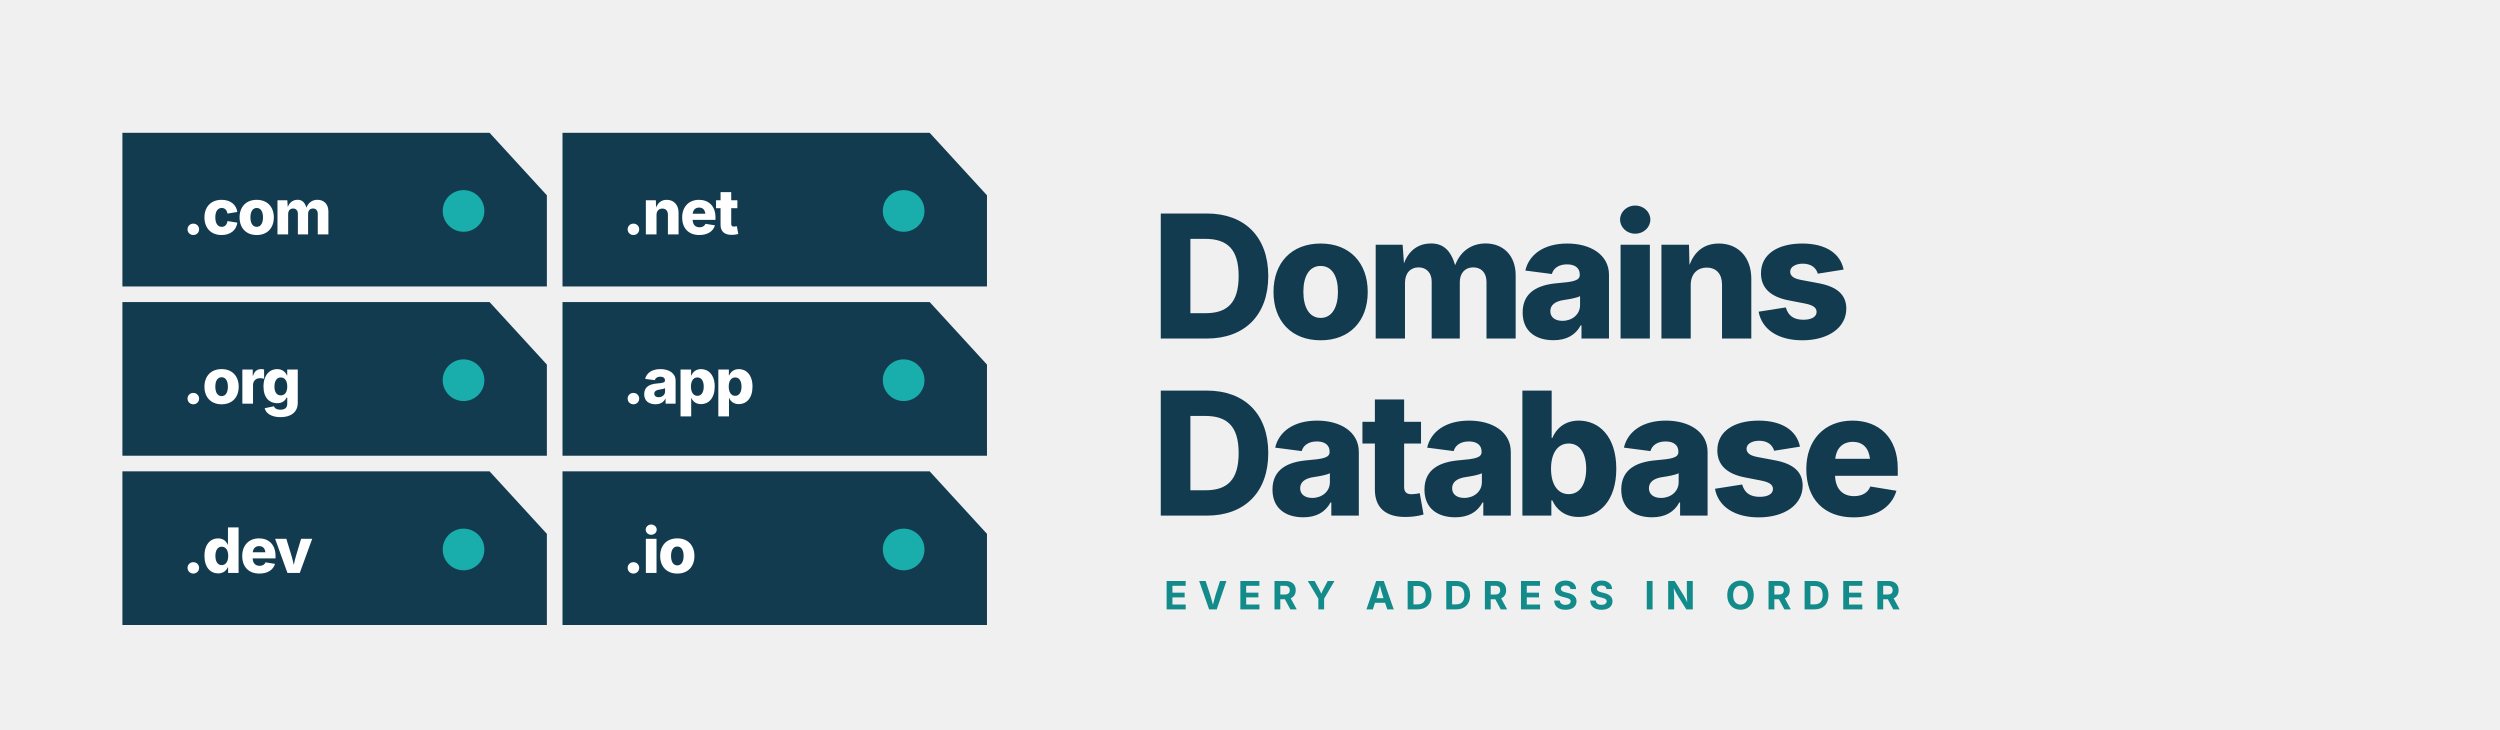
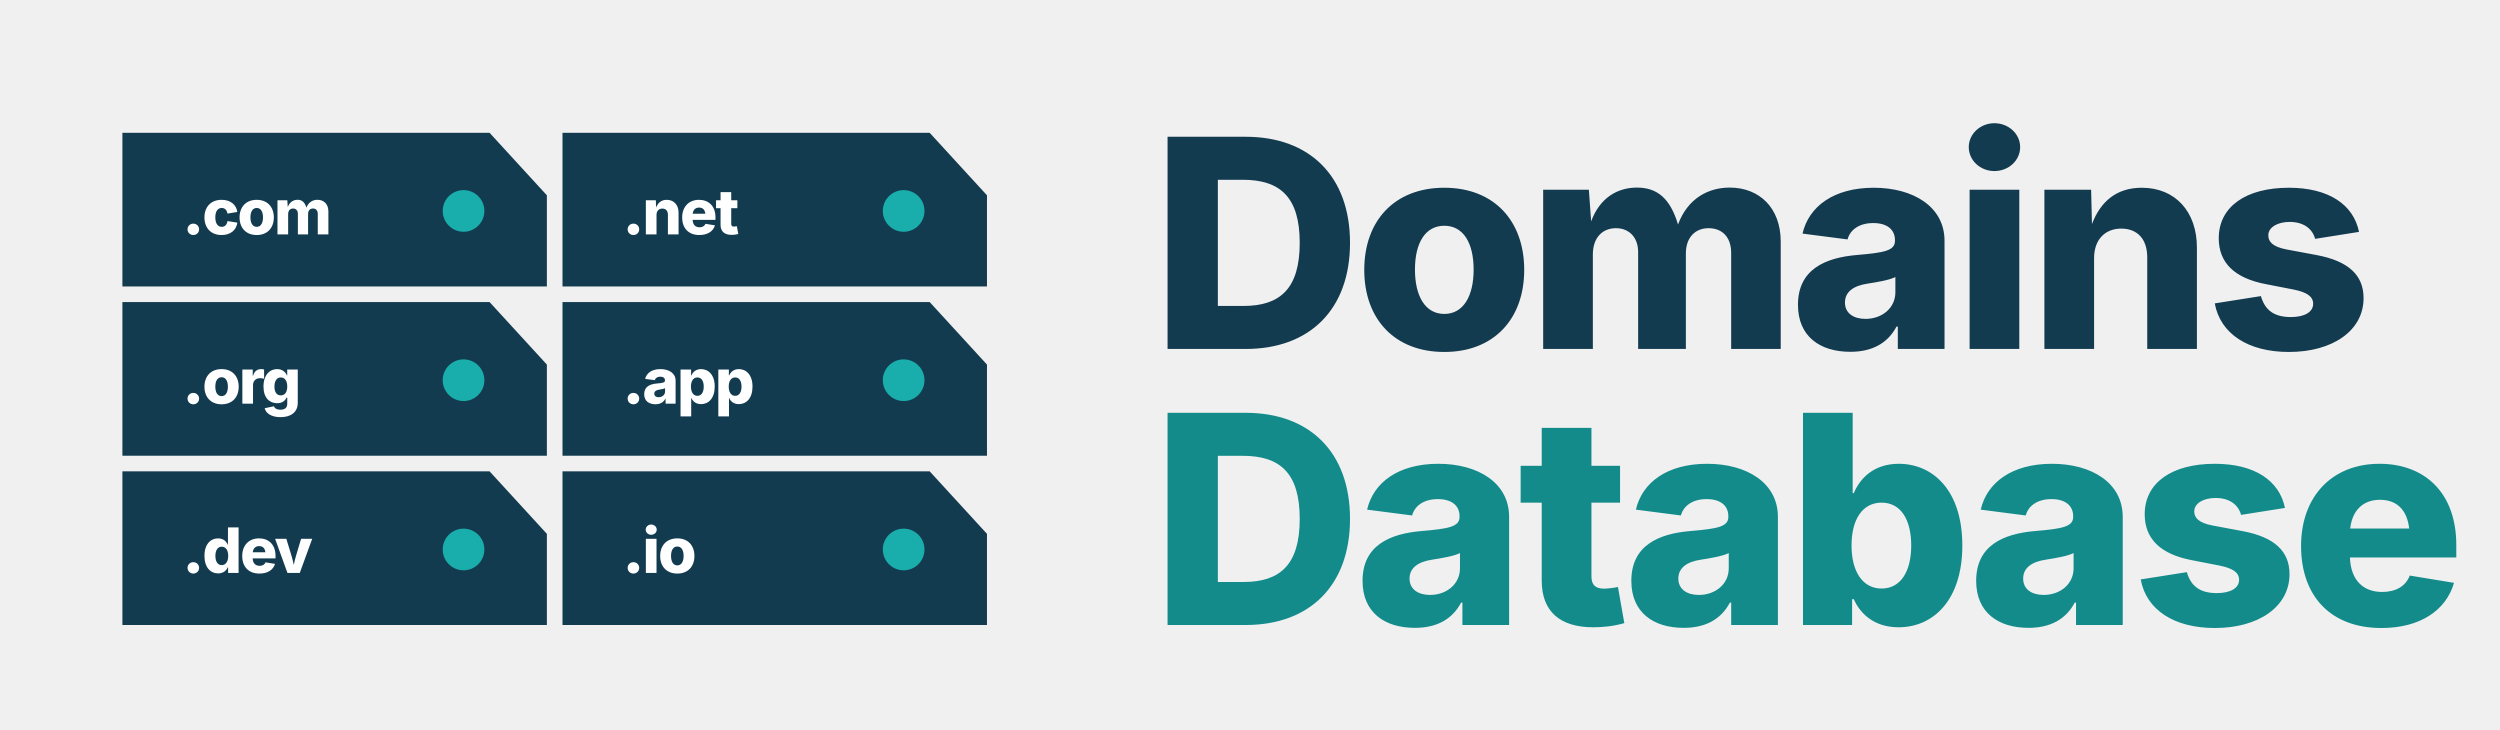
<svg xmlns="http://www.w3.org/2000/svg" id="domains-database-v8-record-stack-fill" class="domains-database-record-stack-fill" width="960" height="280" viewBox="0 0 960 280" role="img" aria-labelledby="fill-title fill-description">
  <g id="fill-left-record-mark" class="fill-record-mark" fill="#133B50">
    <path id="fill-com-record" class="fill-record" d="M47 51h141l22 24v35H47V51Z" />
    <path id="fill-org-record" class="fill-record" d="M47 116h141l22 24v35H47v-59Z" />
    <path id="fill-dev-record" class="fill-record" d="M47 181h141l22 24v35H47v-59Z" />
    <circle id="fill-com-dot" class="fill-record-dot" cx="178" cy="81" r="8" fill="#19AEAB" />
    <circle id="fill-org-dot" class="fill-record-dot" cx="178" cy="146" r="8" fill="#19AEAB" />
    <circle id="fill-dev-dot" class="fill-record-dot" cx="178" cy="211" r="8" fill="#19AEAB" />
  </g>
  <g id="fill-right-record-mark" class="fill-record-mark" fill="#133B50" transform="translate(169 0)">
    <path id="fill-net-record" class="fill-record" d="M47 51h141l22 24v35H47V51Z" />
    <path id="fill-app-record" class="fill-record" d="M47 116h141l22 24v35H47v-59Z" />
    <path id="fill-io-record" class="fill-record" d="M47 181h141l22 24v35H47v-59Z" />
    <circle id="fill-net-dot" class="fill-record-dot" cx="178" cy="81" r="8" fill="#19AEAB" />
    <circle id="fill-app-dot" class="fill-record-dot" cx="178" cy="146" r="8" fill="#19AEAB" />
    <circle id="fill-io-dot" class="fill-record-dot" cx="178" cy="211" r="8" fill="#19AEAB" />
  </g>
  <g id="fill-domain-labels" class="fill-domain-labels" fill="#FFFFFF" font-family="Avenir Next, Inter, Arial, sans-serif" font-size="24" font-weight="800" letter-spacing="-0.8">
    <text id="fill-com-label" class="fill-domain-label" x="70" y="90">.com</text>
    <text id="fill-org-label" class="fill-domain-label" x="70" y="155">.org</text>
    <text id="fill-dev-label" class="fill-domain-label" x="70" y="220">.dev</text>
    <text id="fill-net-label" class="fill-domain-label" x="239" y="90">.net</text>
    <text id="fill-app-label" class="fill-domain-label" x="239" y="155">.app</text>
    <text id="fill-io-label" class="fill-domain-label" x="239" y="220">.io</text>
  </g>
  <g id="fill-wordmark" class="fill-wordmark" font-family="Avenir Next, Inter, Arial, sans-serif" transform="translate(169 0)">
-     <text id="fill-domains-word" class="fill-wordmark-word" x="273" y="130" fill="#133B50" font-size="66" font-weight="800" letter-spacing="-3">Domains</text>
-     <text id="fill-database-word" class="fill-wordmark-word" x="273" y="198" fill="#133B50" font-size="66" font-weight="800" letter-spacing="-3">Database</text>
-     <text id="fill-tagline" class="fill-tagline" x="278" y="234" fill="#138B8B" font-size="15" font-weight="750" letter-spacing="4">EVERY ADDRESS IN ORDER</text>
+     <text id="fill-domains-word" class="fill-wordmark-word" x="273" y="134" fill="#133B50" font-size="112" font-weight="800" letter-spacing="-3">Domains</text>
+     <text id="fill-database-word" class="fill-wordmark-word" x="273" y="240" fill="#138B8B" font-size="112" font-weight="800" letter-spacing="-3">Database</text>
  </g>
</svg>
